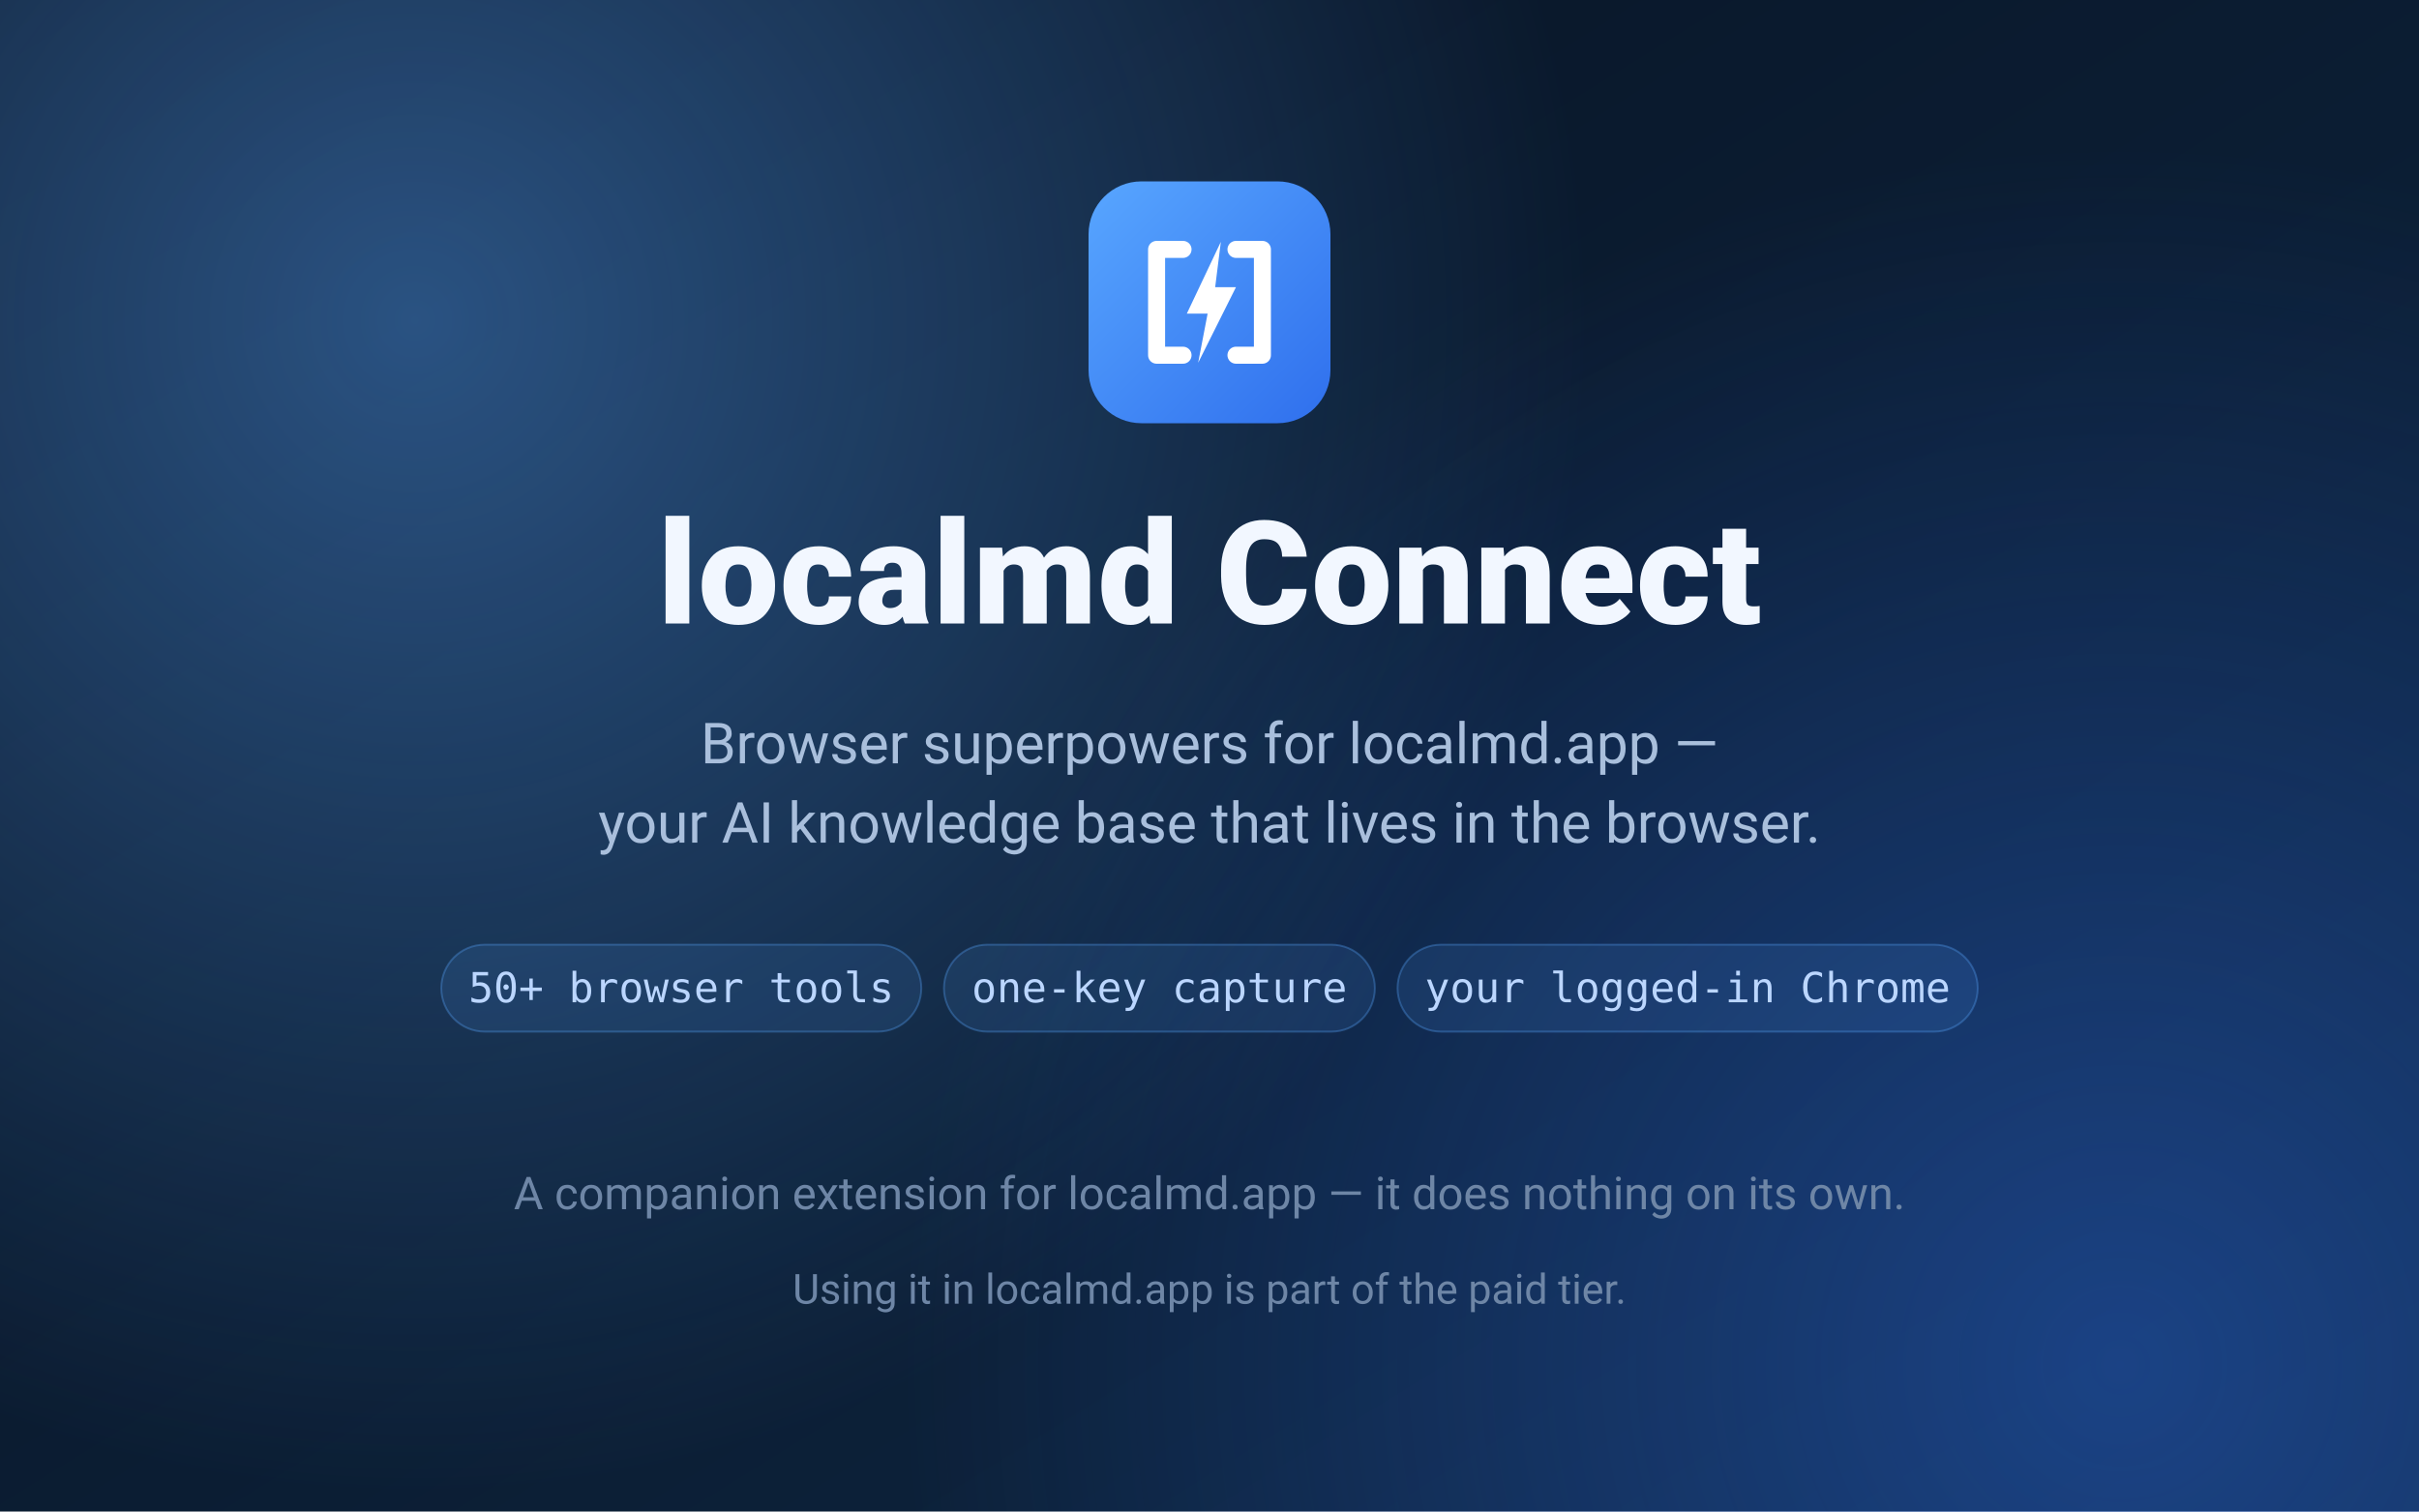
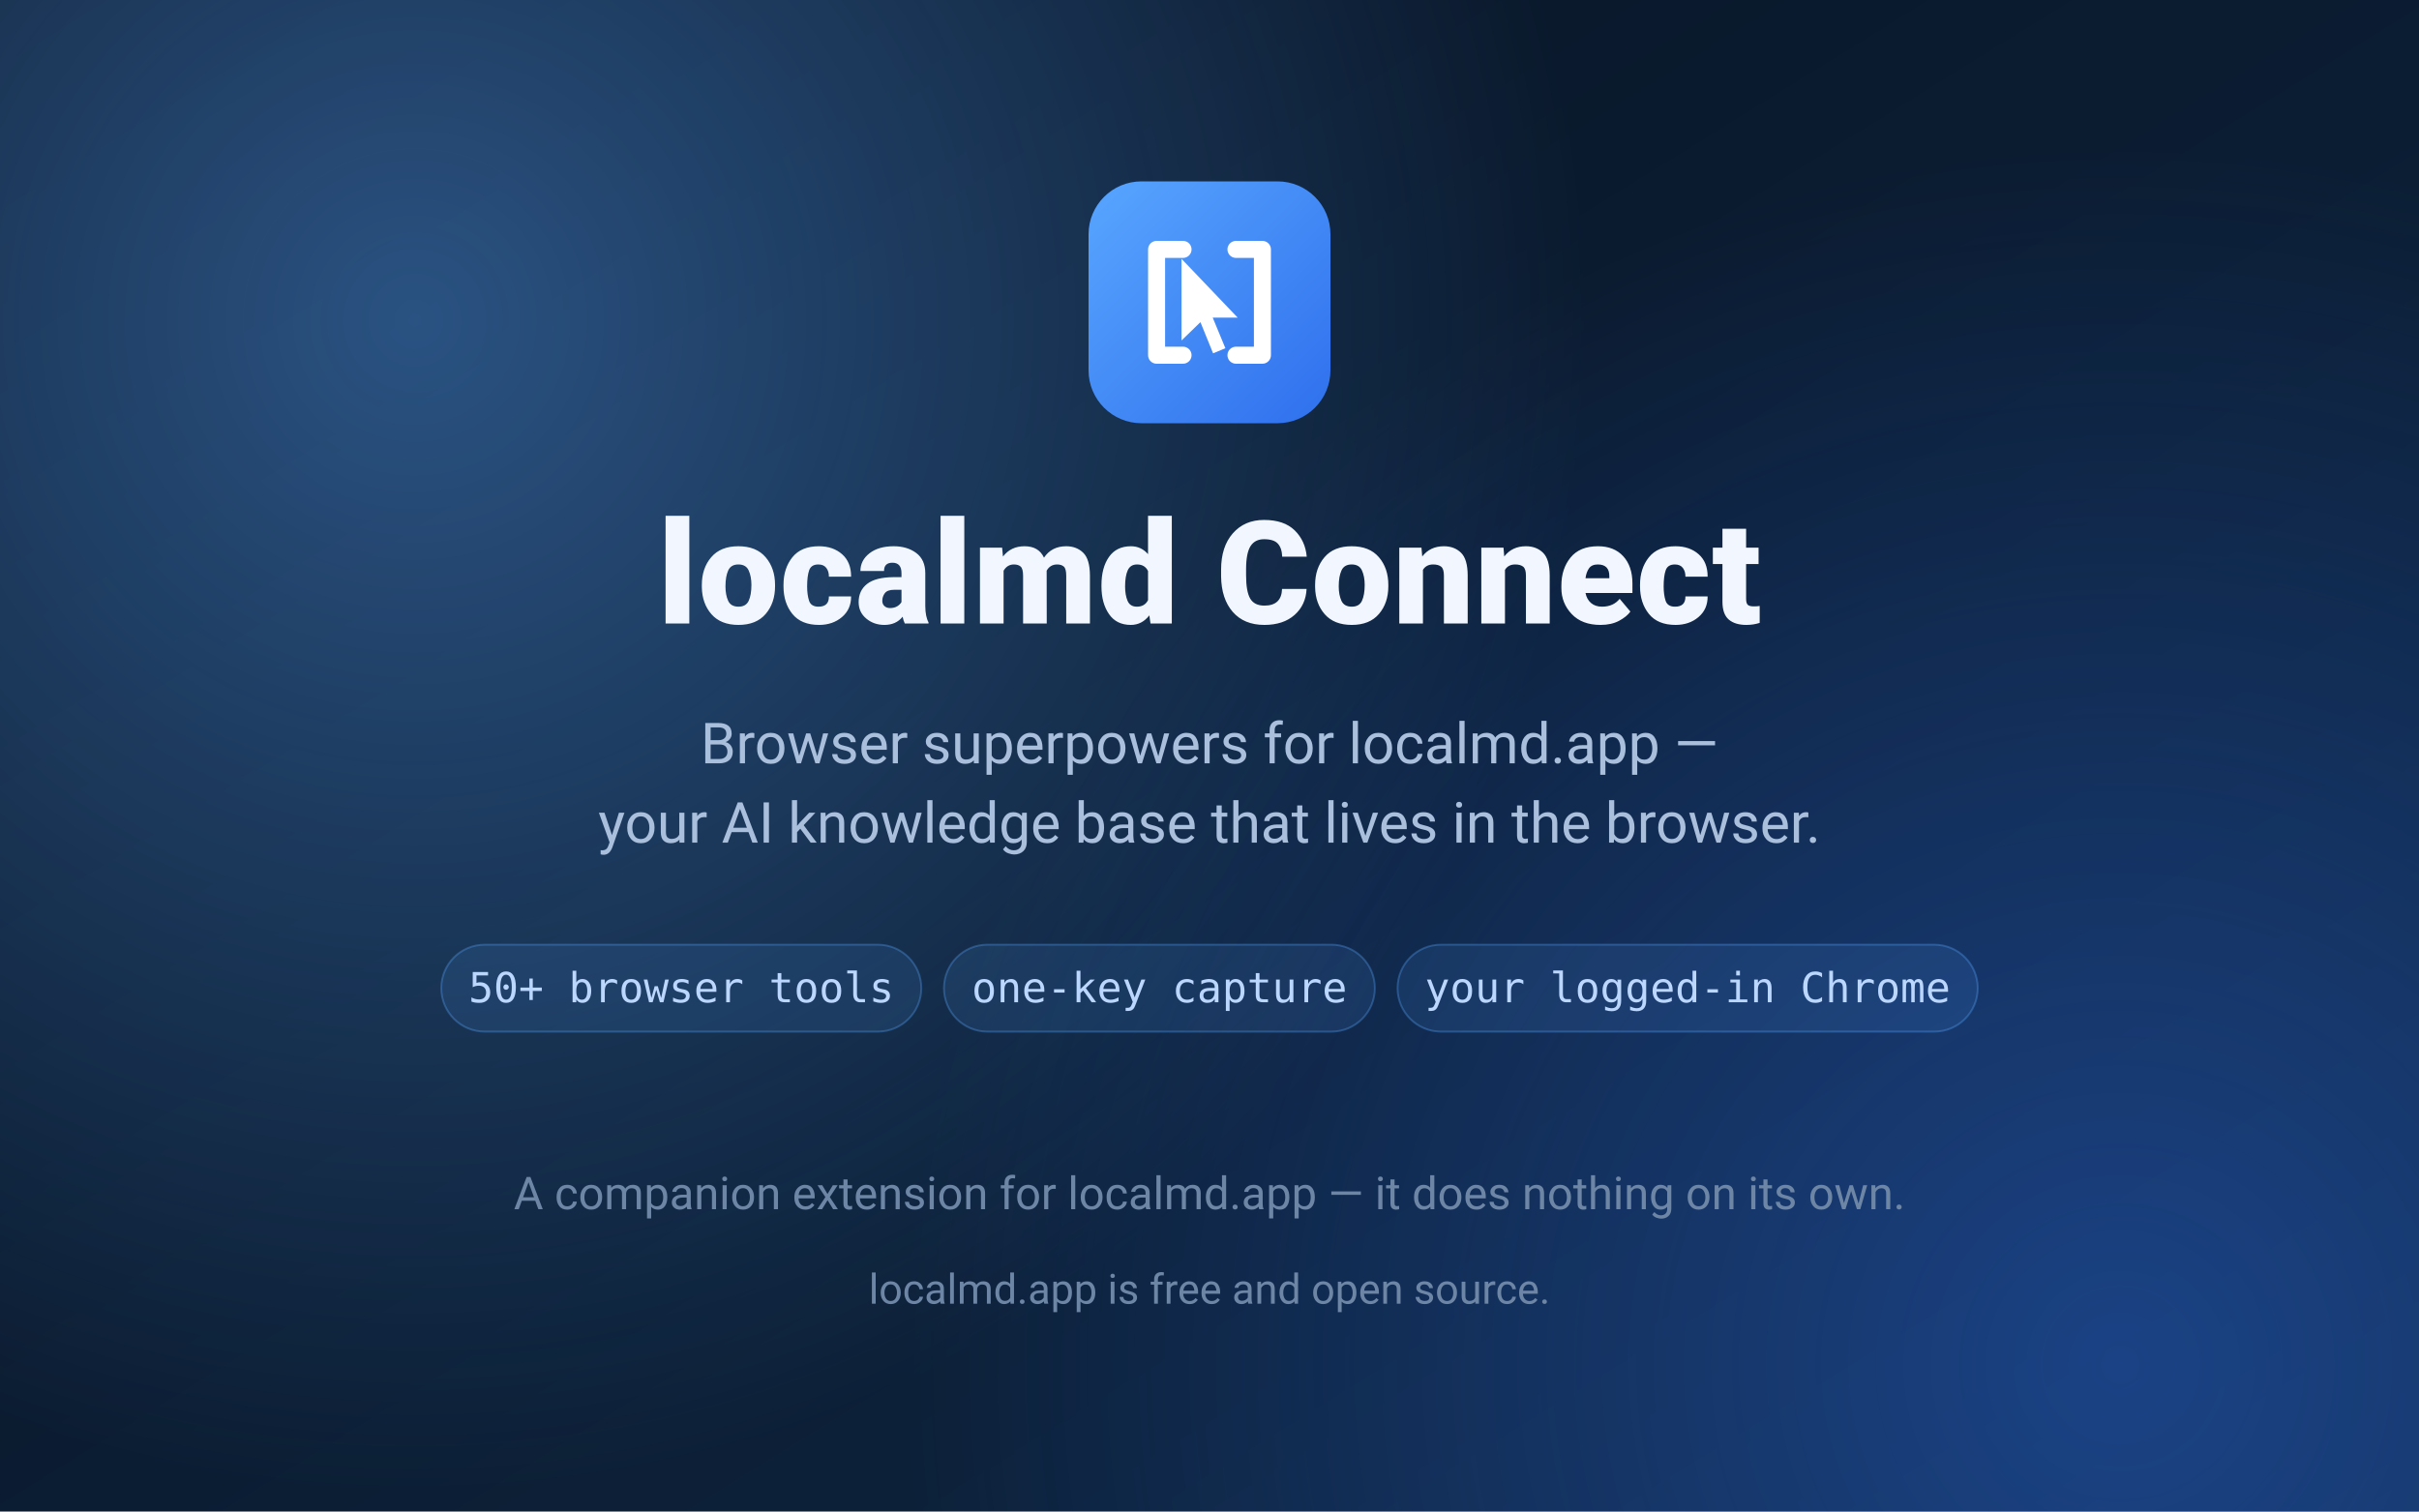
<svg xmlns="http://www.w3.org/2000/svg" width="1280" height="800" viewBox="0 0 1280 800">
  <defs>
    <linearGradient id="bg" x1="0" y1="0" x2="1" y2="1">
      <stop offset="0" stop-color="#081221" />
      <stop offset="1" stop-color="#0E2743" />
    </linearGradient>
    <linearGradient id="brand" x1="0" y1="0" x2="1" y2="1">
      <stop offset="0" stop-color="#58A6FF" />
      <stop offset="1" stop-color="#2F6FED" />
    </linearGradient>
    <radialGradient id="glowB" cx="0.5" cy="0.5" r="0.5">
      <stop offset="0" stop-color="#58A6FF" stop-opacity="0.42" />
      <stop offset="1" stop-color="#58A6FF" stop-opacity="0" />
    </radialGradient>
    <radialGradient id="glowD" cx="0.5" cy="0.5" r="0.5">
      <stop offset="0" stop-color="#2F6FED" stop-opacity="0.4" />
      <stop offset="1" stop-color="#2F6FED" stop-opacity="0" />
    </radialGradient>
  </defs>
  <rect width="1280" height="800" fill="url(#bg)" />
  <circle cx="220" cy="170" r="620" fill="url(#glowB)" />
  <circle cx="1120" cy="720" r="640" fill="url(#glowD)" />
  <g transform="translate(576 96) scale(1)">
    <rect width="128" height="128" rx="28" fill="url(#brand)" />
    <g fill="none" stroke="#fff" stroke-width="9" stroke-linecap="round" stroke-linejoin="round">
      <path d="M50 36H36v56h14" />
      <path d="M78 36h14v56H78" />
    </g>
-     <path d="M70 32 L52 70 h11 L58 96 L78 56 h-11 Z" fill="#fff" />
+     <path d="M49.2 41 L49.2 84.2 L59.2 74.5 L65.9 91 L72.4 88.3 L65.7 72.1 L78.9 72.1 Z" fill="#fff" />
  </g>
  <text x="640" y="330" font-family="-apple-system,'SF Pro Display','Segoe UI',Roboto,Helvetica,Arial,sans-serif" font-size="76" font-weight="800" fill="#F2F7FF" text-anchor="middle" letter-spacing="0.5" opacity="1">localmd Connect</text>
  <text x="640" y="404" font-family="-apple-system,'SF Pro Display','Segoe UI',Roboto,Helvetica,Arial,sans-serif" font-size="30" font-weight="400" fill="#A9BFDC" text-anchor="middle" letter-spacing="0" opacity="1">Browser superpowers for localmd.app —</text>
  <text x="640" y="446" font-family="-apple-system,'SF Pro Display','Segoe UI',Roboto,Helvetica,Arial,sans-serif" font-size="30" font-weight="400" fill="#A9BFDC" text-anchor="middle" letter-spacing="0" opacity="1">your AI knowledge base that lives in the browser.</text>
  <g transform="translate(233.5 0)">
    <g>
      <rect x="0" y="500" width="254" height="46" rx="23" fill="rgba(88,166,255,0.12)" stroke="rgba(88,166,255,0.32)" />
      <text x="127" y="530.48" font-family="ui-monospace,'SF Mono',Menlo,Consolas,monospace" font-size="22" font-weight="400" fill="#BBD6FF" text-anchor="middle" letter-spacing="0" opacity="1">50+ browser tools</text>
    </g>
    <g>
      <rect x="266" y="500" width="228" height="46" rx="23" fill="rgba(88,166,255,0.12)" stroke="rgba(88,166,255,0.32)" />
      <text x="380" y="530.48" font-family="ui-monospace,'SF Mono',Menlo,Consolas,monospace" font-size="22" font-weight="400" fill="#BBD6FF" text-anchor="middle" letter-spacing="0" opacity="1">one-key capture</text>
    </g>
    <g>
      <rect x="506" y="500" width="307" height="46" rx="23" fill="rgba(88,166,255,0.12)" stroke="rgba(88,166,255,0.32)" />
      <text x="659.5" y="530.48" font-family="ui-monospace,'SF Mono',Menlo,Consolas,monospace" font-size="22" font-weight="400" fill="#BBD6FF" text-anchor="middle" letter-spacing="0" opacity="1">your logged-in Chrome</text>
    </g>
  </g>
  <text x="640" y="640" font-family="-apple-system,'SF Pro Display','Segoe UI',Roboto,Helvetica,Arial,sans-serif" font-size="24" font-weight="400" fill="#6E86A6" text-anchor="middle" letter-spacing="0" opacity="1">A companion extension for localmd.app — it does nothing on its own.</text>
-   <text x="640" y="690" font-family="-apple-system,'SF Pro Display','Segoe UI',Roboto,Helvetica,Arial,sans-serif" font-size="22" font-weight="400" fill="#6E86A6" text-anchor="middle" letter-spacing="0" opacity="1">Using it in localmd.app is part of the paid tier.</text>
+   <text x="640" y="690" font-family="-apple-system,'SF Pro Display','Segoe UI',Roboto,Helvetica,Arial,sans-serif" font-size="22" font-weight="400" fill="#6E86A6" text-anchor="middle" letter-spacing="0" opacity="1">localmd.app is free and open source.</text>
</svg>
